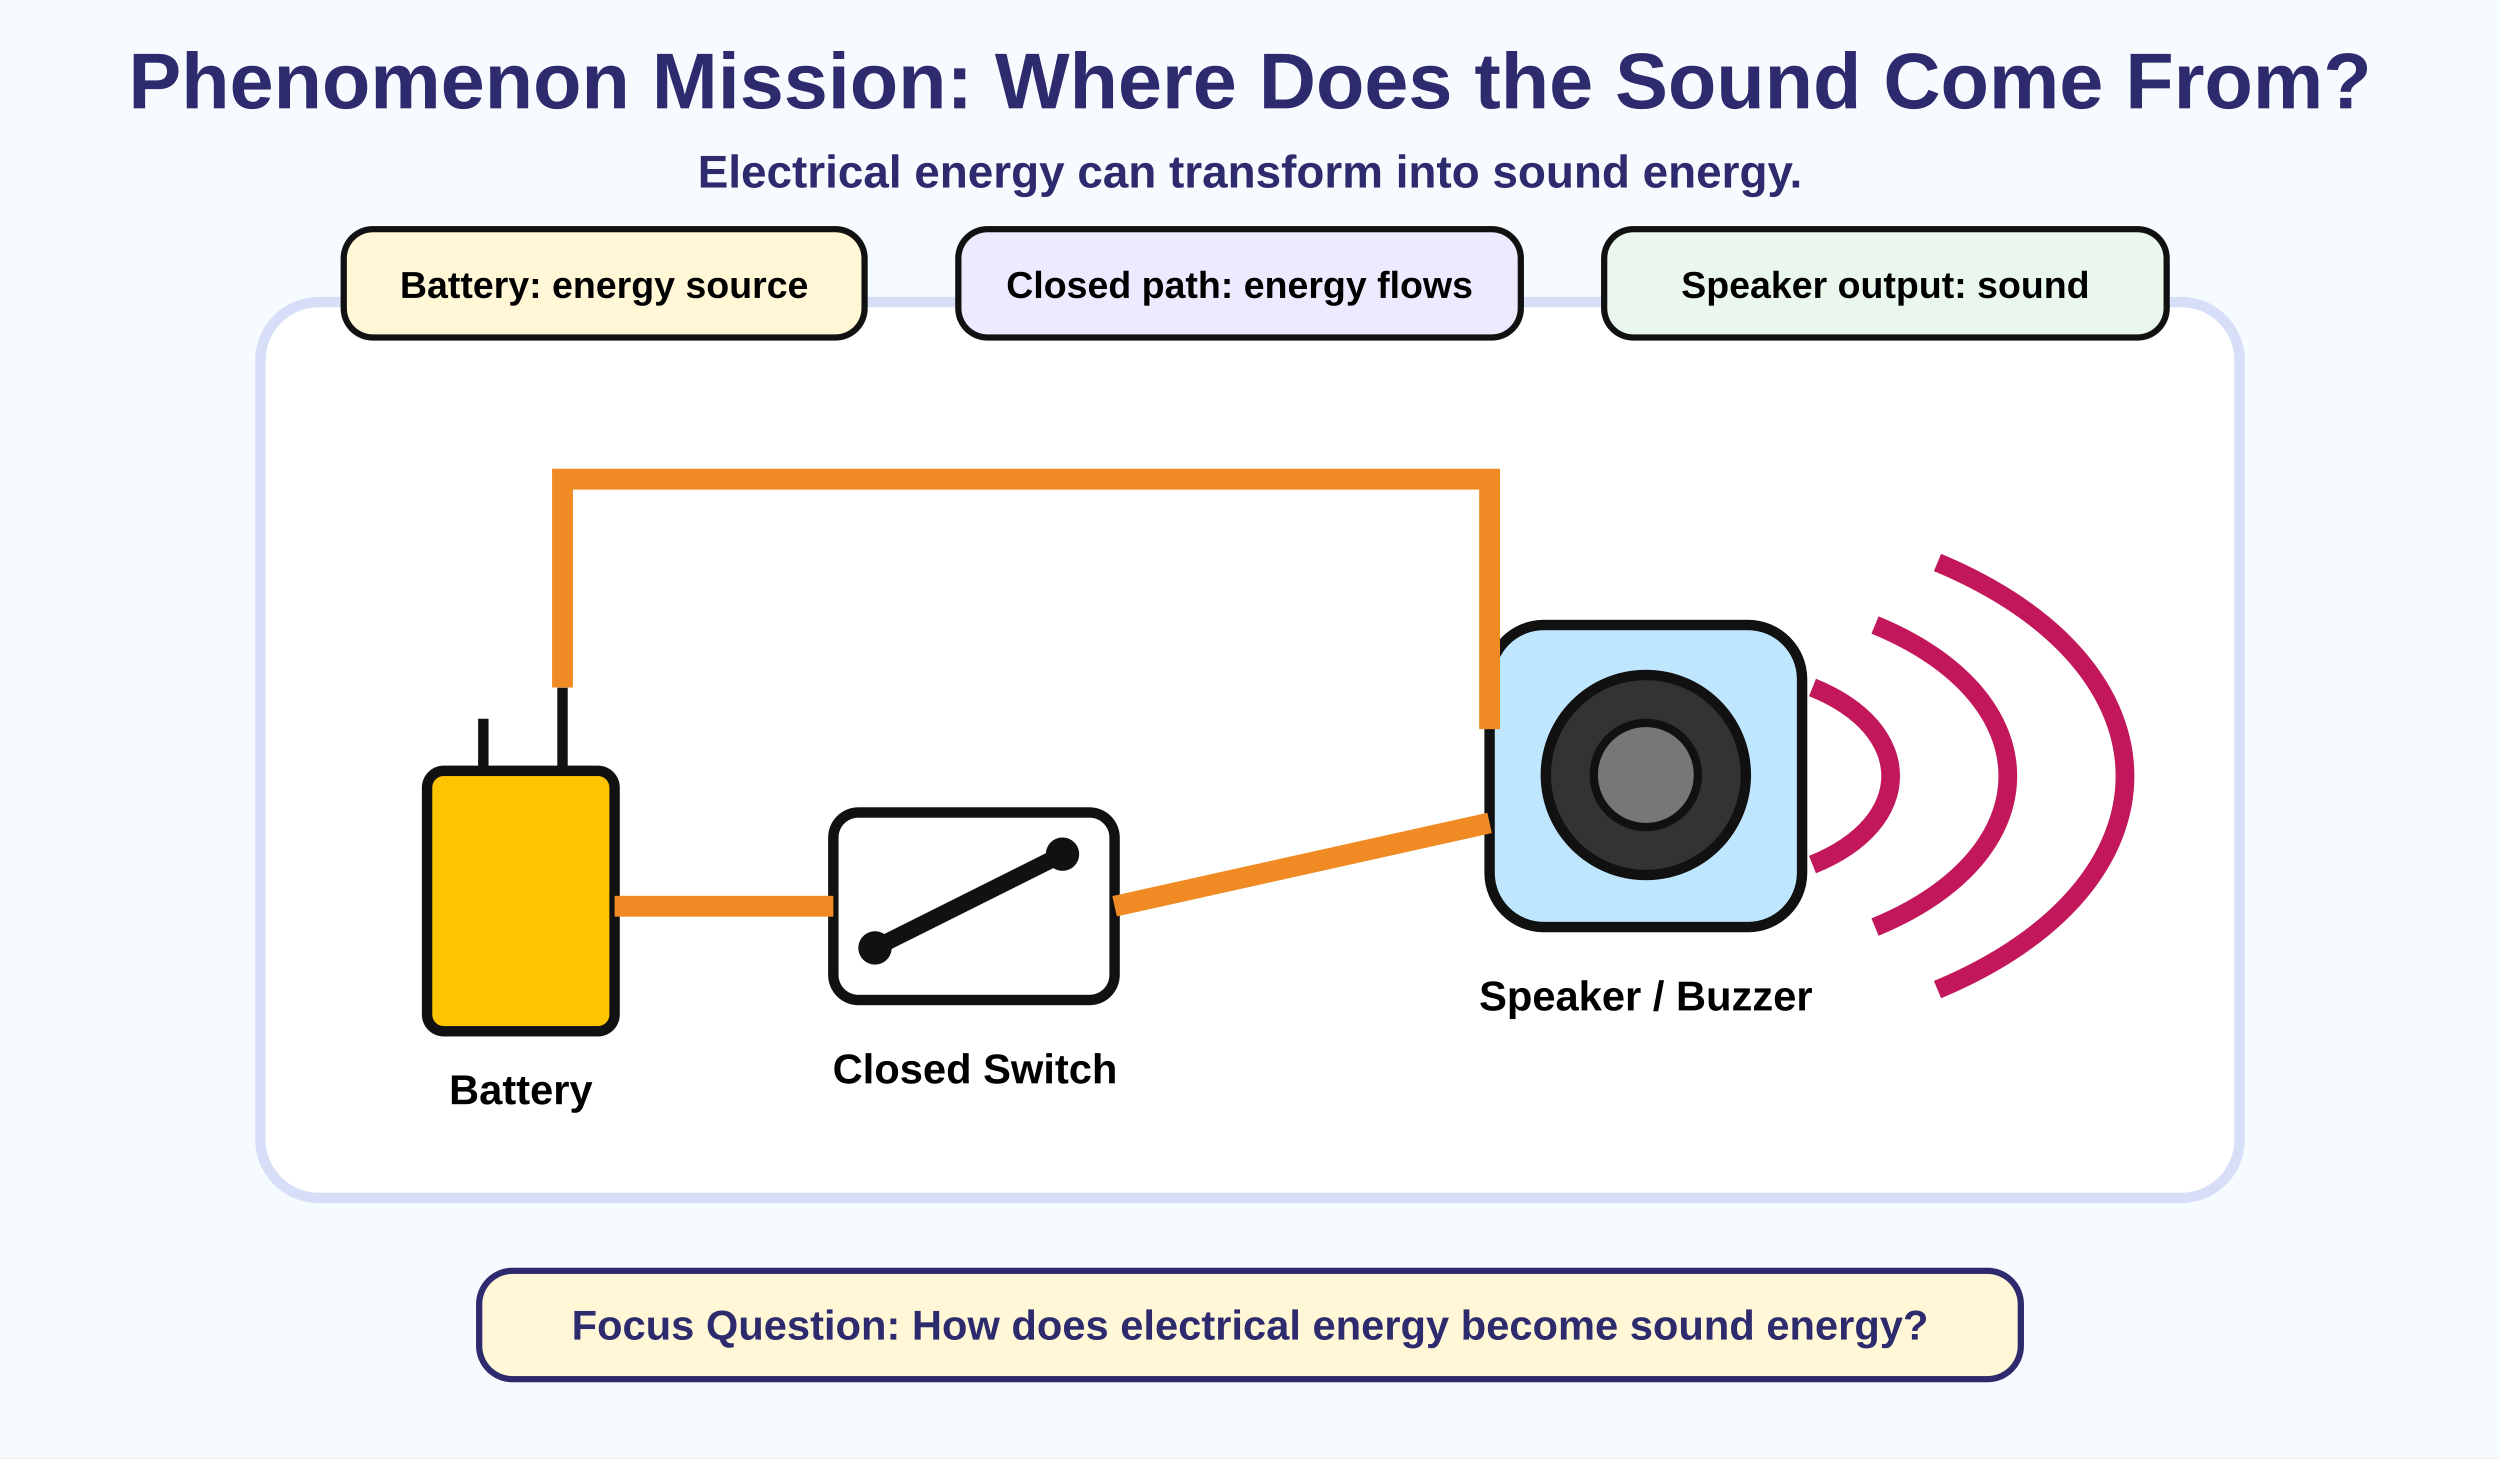
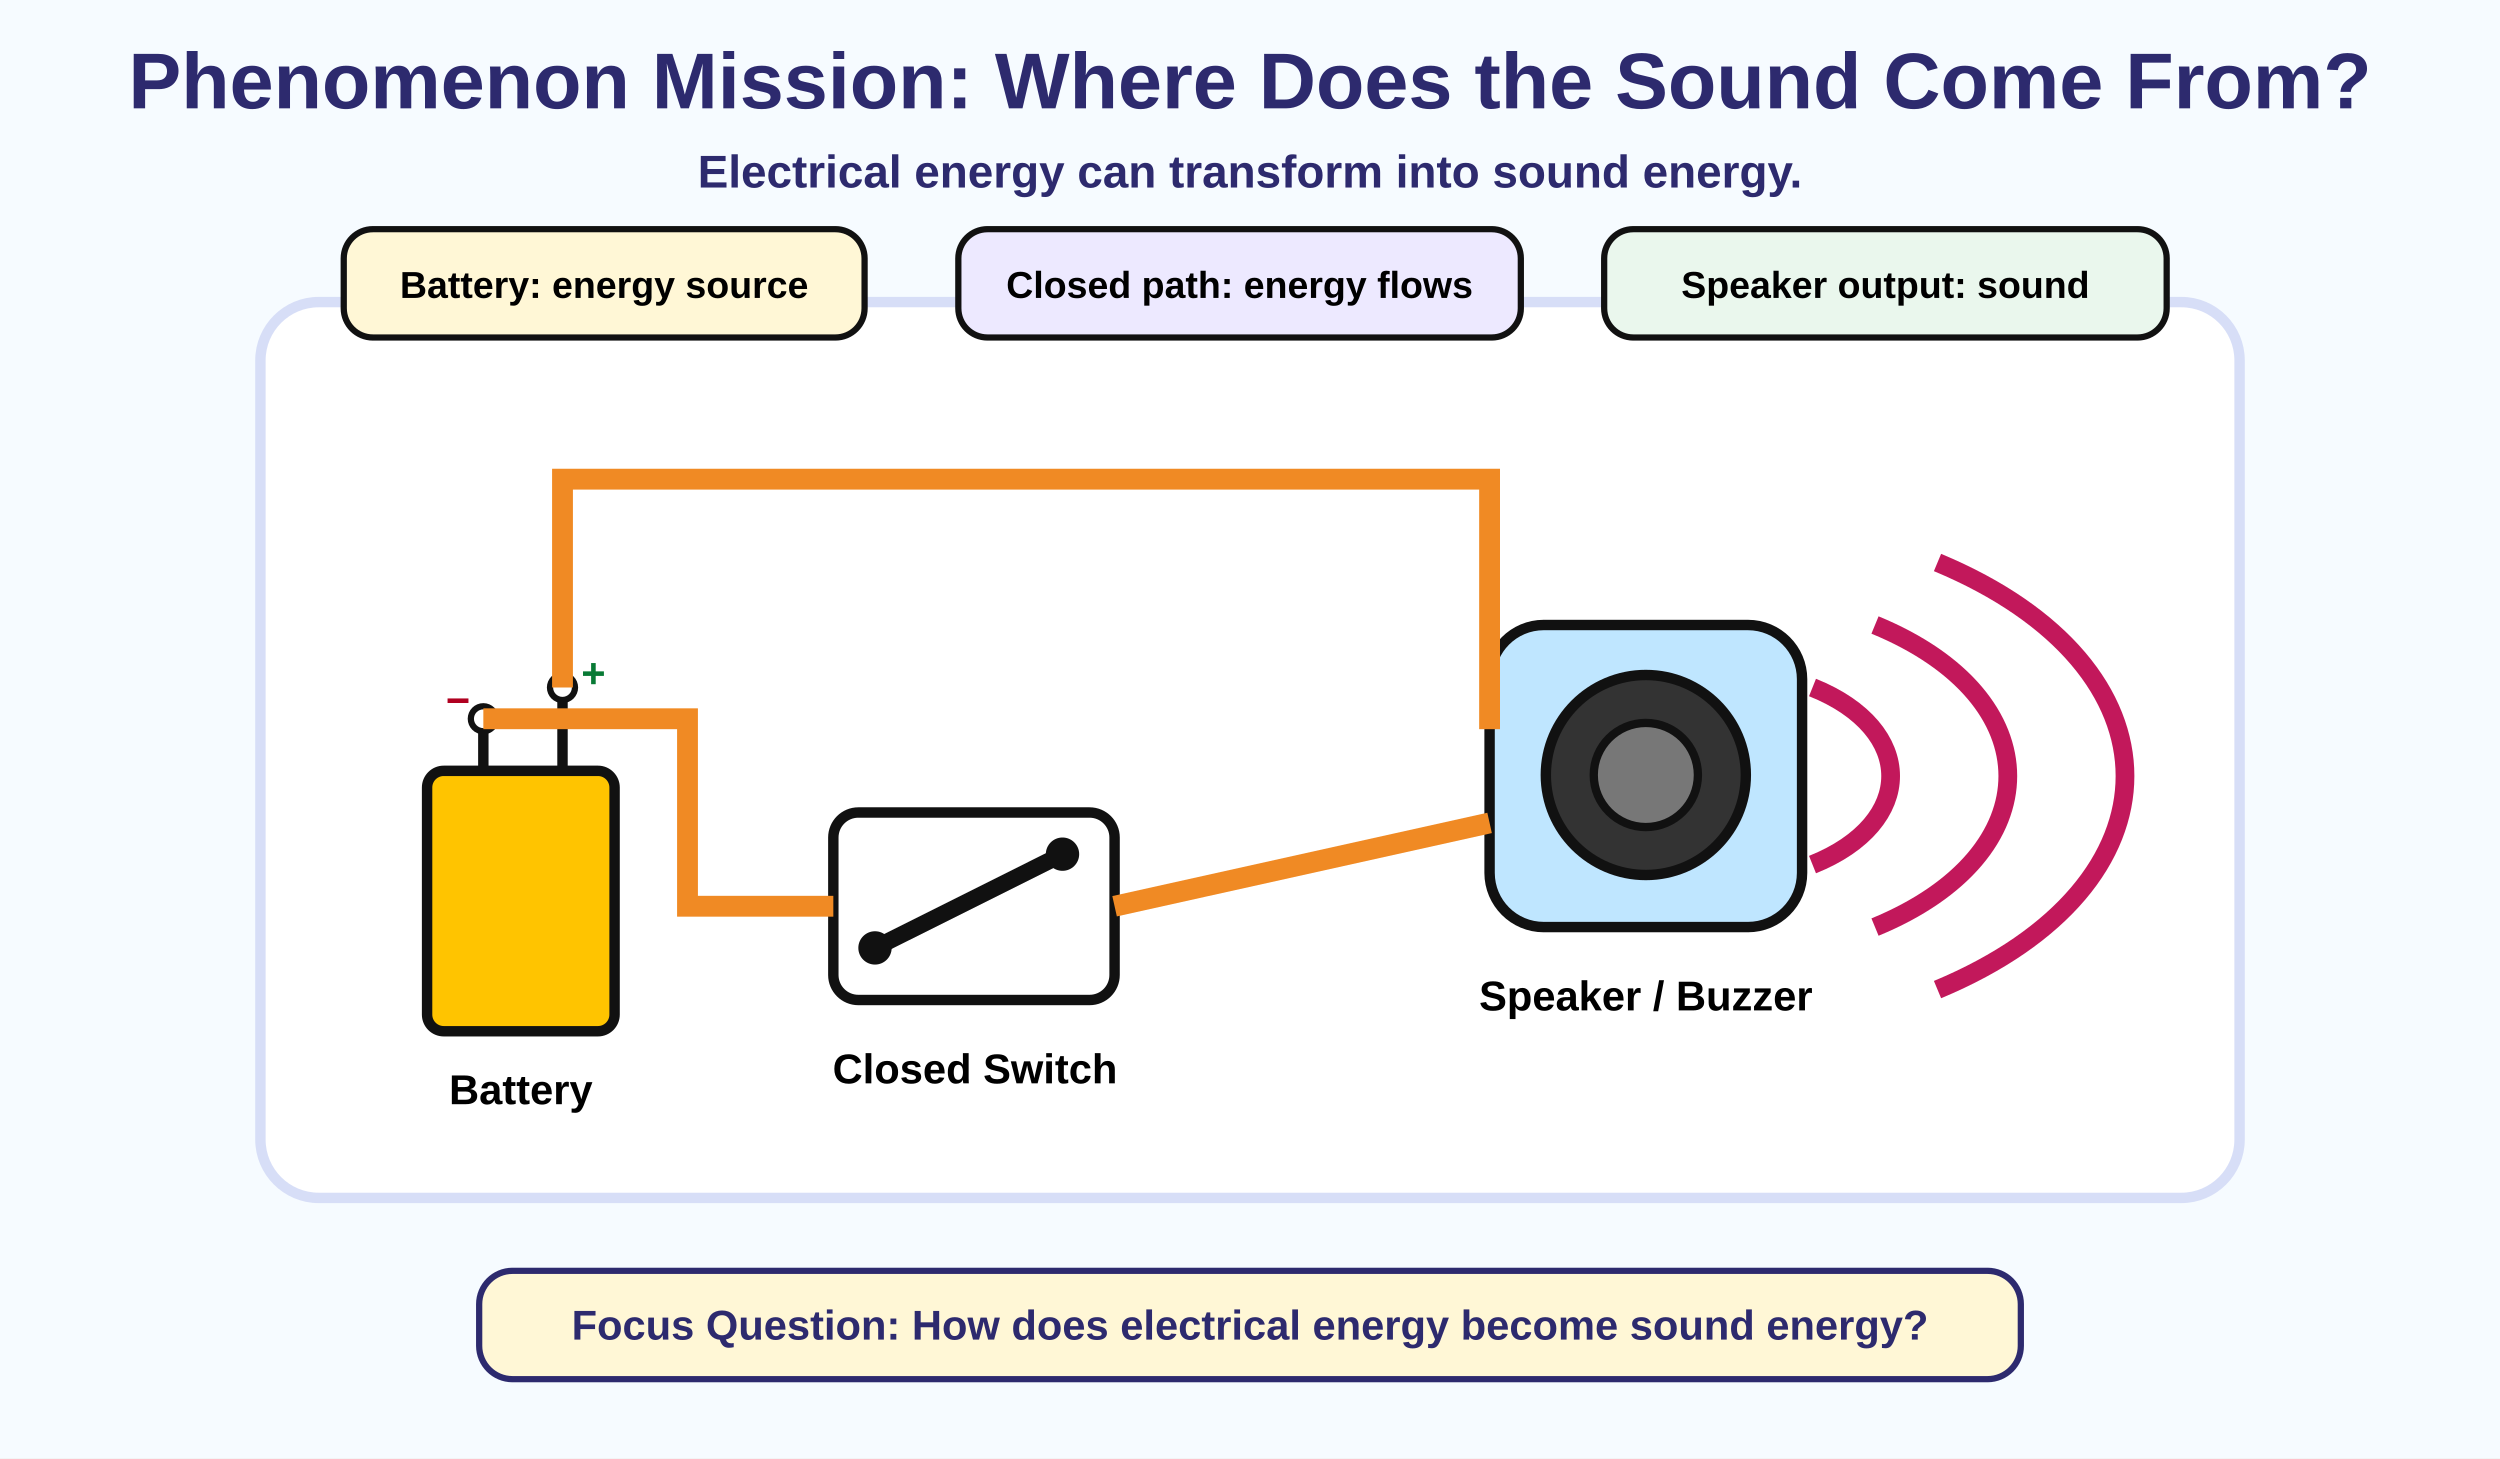
<svg xmlns="http://www.w3.org/2000/svg" width="1200" height="700" viewBox="0 0 1200 700">
  <rect width="1200" height="700" fill="#f6fbff" />
  <text x="600" y="52" text-anchor="middle" font-family="Arial" font-size="38" font-weight="900" fill="#2d2a6e">
    Phenomenon Mission: Where Does the Sound Come From?
  </text>
  <text x="600" y="90" text-anchor="middle" font-family="Arial" font-size="22" font-weight="700" fill="#2d2a6e">
    Electrical energy can transform into sound energy.
  </text>
  <rect x="125" y="145" width="950" height="430" rx="28" fill="#ffffff" stroke="#d7def7" stroke-width="5" />
  <rect x="205" y="370" width="90" height="125" rx="8" fill="#ffc400" stroke="#111" stroke-width="5" />
  <line x1="232" y1="345" x2="232" y2="370" stroke="#111" stroke-width="5" />
  <line x1="270" y1="330" x2="270" y2="370" stroke="#111" stroke-width="5" />
+   <circle cx="232" cy="345" r="6" fill="#fff" stroke="#111" stroke-width="3" />
+   <circle cx="270" cy="330" r="6" fill="#fff" stroke="#111" stroke-width="3" />
+   <text x="214" y="343" font-family="Arial" font-size="20" font-weight="900" fill="#b00020">−</text>
+   <text x="279" y="330" font-family="Arial" font-size="20" font-weight="900" fill="#087a35">+</text>
  <text x="250" y="530" text-anchor="middle" font-family="Arial" font-size="20" font-weight="900">Battery</text>
  <rect x="400" y="390" width="135" height="90" rx="12" fill="#fff" stroke="#111" stroke-width="5" />
  <line x1="420" y1="455" x2="510" y2="410" stroke="#111" stroke-width="8" stroke-linecap="round" />
  <circle cx="420" cy="455" r="8" fill="#111" />
  <circle cx="510" cy="410" r="8" fill="#111" />
  <text x="468" y="520" text-anchor="middle" font-family="Arial" font-size="20" font-weight="900">Closed Switch</text>
  <rect x="715" y="300" width="150" height="145" rx="26" fill="#bfe6ff" stroke="#111" stroke-width="5" />
  <circle cx="790" cy="372" r="48" fill="#333" stroke="#111" stroke-width="5" />
  <circle cx="790" cy="372" r="25" fill="#777" stroke="#111" stroke-width="4" />
  <text x="790" y="485" text-anchor="middle" font-family="Arial" font-size="20" font-weight="900">Speaker / Buzzer</text>
  <path d="M870 330 C920 350 920 395 870 415" fill="none" stroke="#c2185b" stroke-width="9" />
  <path d="M900 300 C985 335 985 410 900 445" fill="none" stroke="#c2185b" stroke-width="9" />
  <path d="M930 270 C1050 320 1050 425 930 475" fill="none" stroke="#c2185b" stroke-width="9" />
  <path d="M270 330 L270 230 L715 230 L715 350" stroke="#f08a24" stroke-width="10" fill="none" />
  <path d="M715 395 L535 435" stroke="#f08a24" stroke-width="10" fill="none" />
-   <path d="M400 435 L295 435" stroke="#f08a24" stroke-width="10" fill="none" />
+   <path d="M400 435 L330 435 L330 345 L232 345" stroke="#f08a24" stroke-width="10" fill="none" />
  <rect x="165" y="110" width="250" height="52" rx="14" fill="#fff7d6" stroke="#111" stroke-width="3" />
  <text x="290" y="143" text-anchor="middle" font-family="Arial" font-size="18" font-weight="900">Battery: energy source</text>
  <rect x="460" y="110" width="270" height="52" rx="14" fill="#ede9ff" stroke="#111" stroke-width="3" />
  <text x="595" y="143" text-anchor="middle" font-family="Arial" font-size="18" font-weight="900">Closed path: energy flows</text>
  <rect x="770" y="110" width="270" height="52" rx="14" fill="#eaf7ed" stroke="#111" stroke-width="3" />
  <text x="905" y="143" text-anchor="middle" font-family="Arial" font-size="18" font-weight="900">Speaker output: sound</text>
  <rect x="230" y="610" width="740" height="52" rx="16" fill="#fff7d6" stroke="#2d2a6e" stroke-width="3" />
  <text x="600" y="643" text-anchor="middle" font-family="Arial" font-size="20" font-weight="900" fill="#2d2a6e">
    Focus Question: How does electrical energy become sound energy?
  </text>
</svg>
